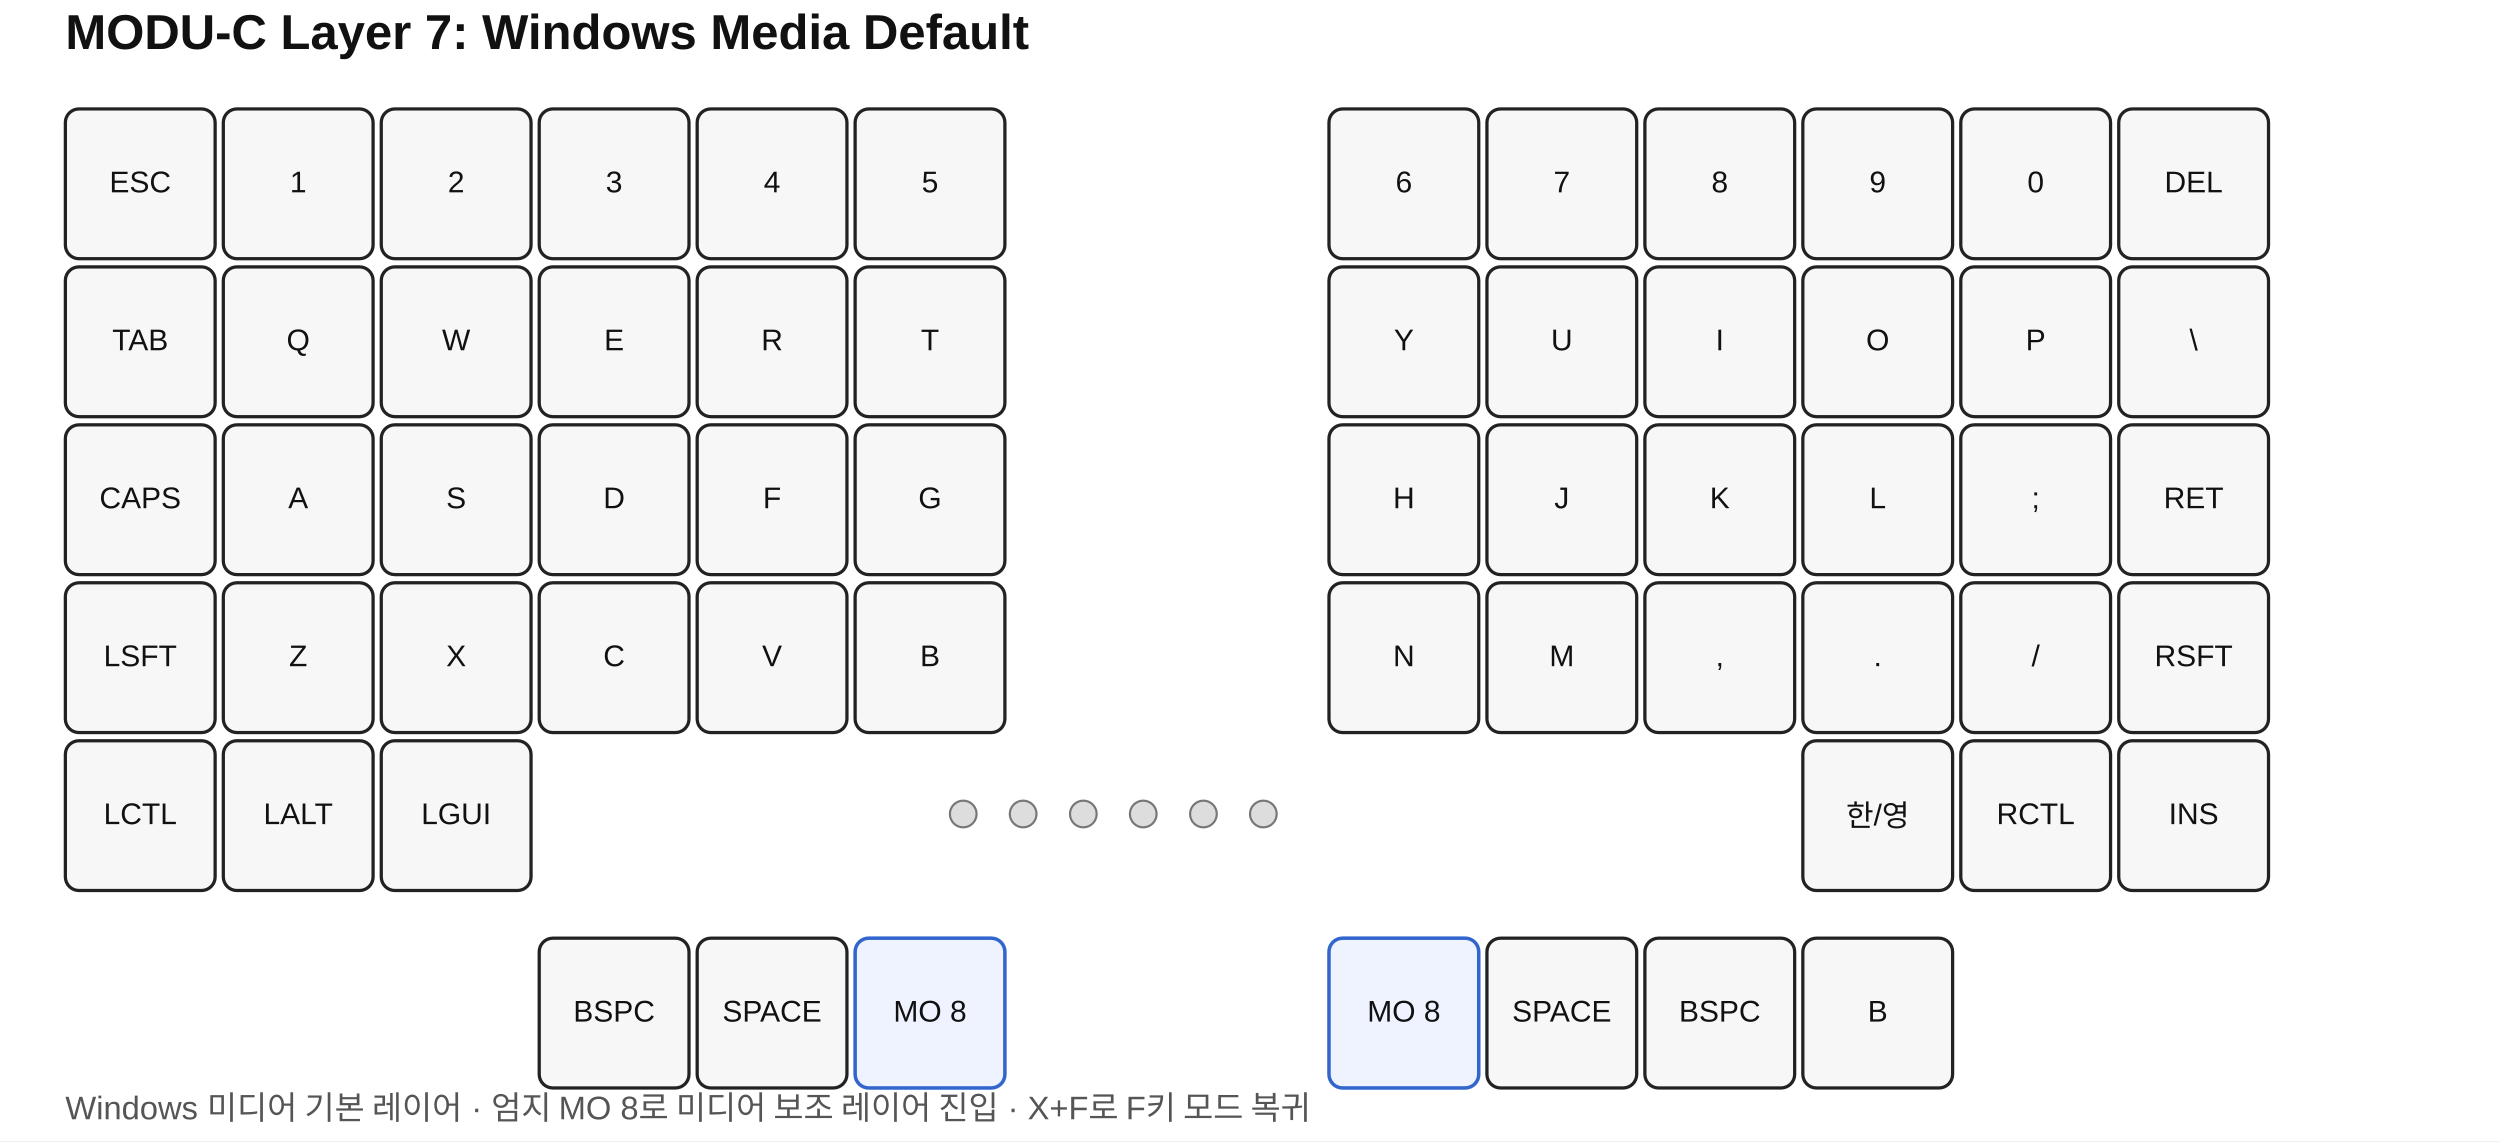
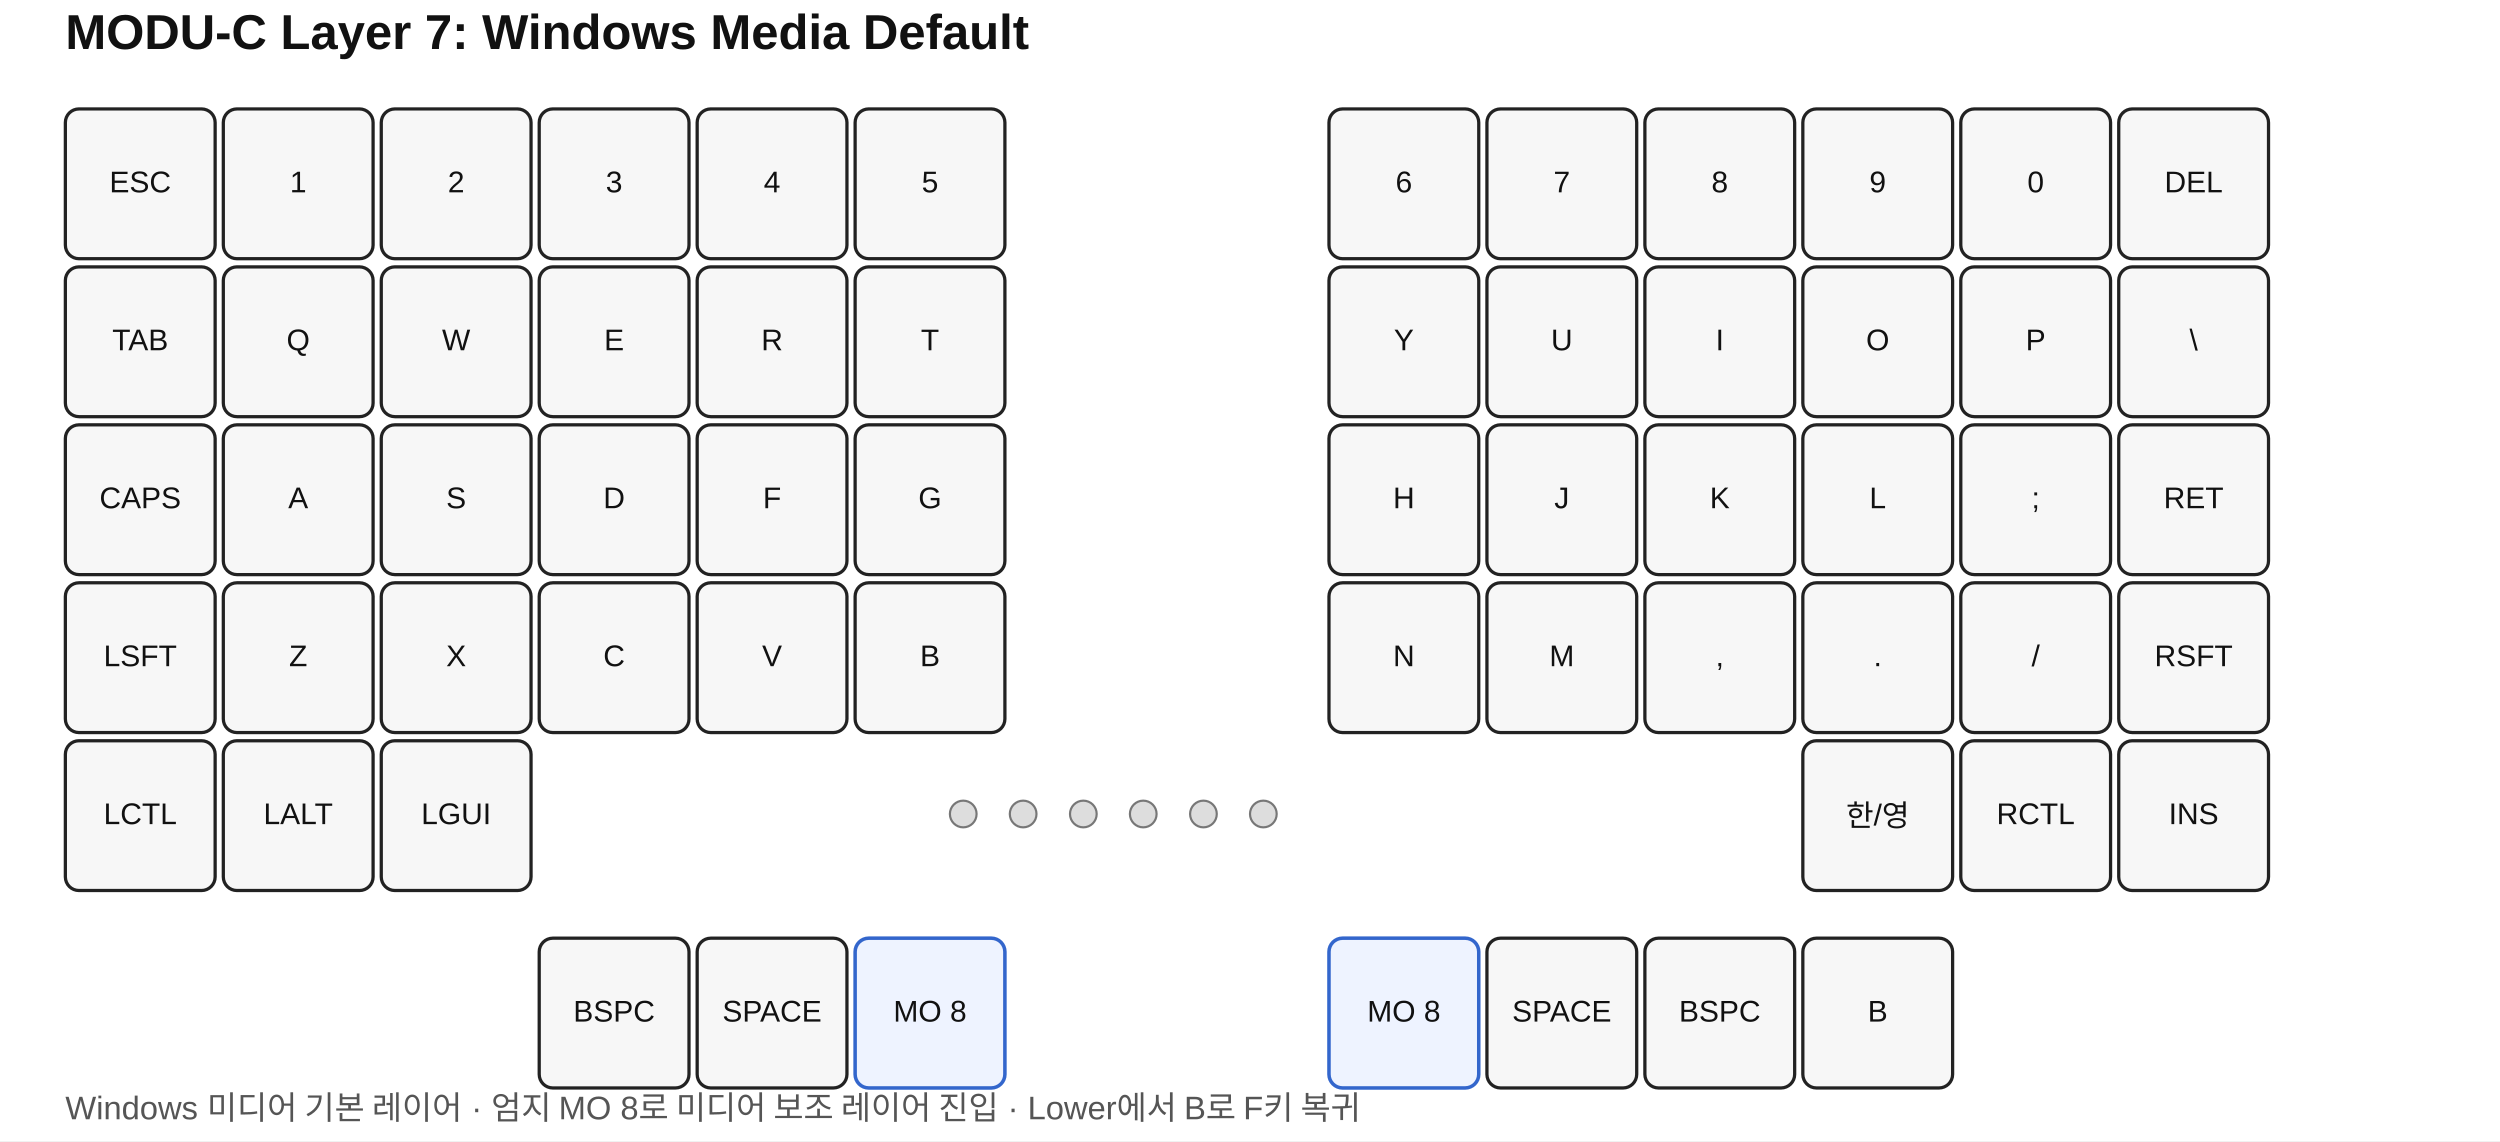
<svg xmlns="http://www.w3.org/2000/svg" width="918" height="419" viewBox="0 0 918 419">
  <rect width="100%" height="100%" fill="white" />
  <style>
text{font-family:Arial,sans-serif;fill:#111}
.key{fill:#f7f7f7;stroke:#222;stroke-width:1.2}
.trans{fill:#fcfcfc;stroke:#ccc;stroke-width:1;stroke-dasharray:3 3}
.mo{fill:#eef3ff;stroke:#3366cc;stroke-width:1.3}
.boot{fill:#ffeeee;stroke:#cc3333;stroke-width:1.3}
.none{fill:#ddd;stroke:#777;stroke-width:0.8}
.title{font-weight:700;font-size:18px}
.note{font-size:12px;fill:#555}
.label{font-size:11px;text-anchor:middle;dominant-baseline:middle}
.label-sm{font-size:9.5px;text-anchor:middle;dominant-baseline:middle}
.label-multi-1{font-size:10px;font-weight:700;text-anchor:middle;dominant-baseline:middle}
.label-multi-2{font-size:7.5px;text-anchor:middle;dominant-baseline:middle;fill:#444}
.label-trans{font-size:10px;text-anchor:middle;dominant-baseline:middle;fill:#aaa}
</style>
  <text x="24" y="18" class="title">MODU-C Layer 7: Windows Media Default</text>
  <rect class="key" x="24.0" y="40.0" width="55.0" height="55.0" rx="5" />
  <text class="label" x="51.5" y="67.5">ESC</text>
  <rect class="key" x="82.0" y="40.0" width="55.0" height="55.0" rx="5" />
  <text class="label" x="109.5" y="67.5">1</text>
  <rect class="key" x="140.0" y="40.0" width="55.0" height="55.0" rx="5" />
  <text class="label" x="167.5" y="67.5">2</text>
  <rect class="key" x="198.0" y="40.0" width="55.0" height="55.0" rx="5" />
  <text class="label" x="225.5" y="67.5">3</text>
  <rect class="key" x="256.0" y="40.0" width="55.0" height="55.0" rx="5" />
  <text class="label" x="283.5" y="67.5">4</text>
  <rect class="key" x="314.0" y="40.0" width="55.0" height="55.0" rx="5" />
  <text class="label" x="341.5" y="67.5">5</text>
  <rect class="key" x="488.0" y="40.0" width="55.0" height="55.0" rx="5" />
  <text class="label" x="515.5" y="67.5">6</text>
  <rect class="key" x="546.0" y="40.0" width="55.0" height="55.0" rx="5" />
  <text class="label" x="573.5" y="67.5">7</text>
  <rect class="key" x="604.0" y="40.0" width="55.0" height="55.0" rx="5" />
  <text class="label" x="631.5" y="67.5">8</text>
  <rect class="key" x="662.0" y="40.0" width="55.0" height="55.0" rx="5" />
  <text class="label" x="689.5" y="67.5">9</text>
  <rect class="key" x="720.0" y="40.0" width="55.0" height="55.0" rx="5" />
  <text class="label" x="747.5" y="67.5">0</text>
  <rect class="key" x="778.0" y="40.0" width="55.0" height="55.0" rx="5" />
  <text class="label" x="805.5" y="67.5">DEL</text>
  <rect class="key" x="24.0" y="98.0" width="55.0" height="55.0" rx="5" />
  <text class="label" x="51.5" y="125.5">TAB</text>
  <rect class="key" x="82.0" y="98.0" width="55.0" height="55.0" rx="5" />
  <text class="label" x="109.5" y="125.5">Q</text>
  <rect class="key" x="140.0" y="98.0" width="55.0" height="55.0" rx="5" />
  <text class="label" x="167.5" y="125.5">W</text>
  <rect class="key" x="198.0" y="98.0" width="55.0" height="55.0" rx="5" />
  <text class="label" x="225.5" y="125.5">E</text>
  <rect class="key" x="256.0" y="98.0" width="55.0" height="55.0" rx="5" />
  <text class="label" x="283.5" y="125.5">R</text>
  <rect class="key" x="314.0" y="98.0" width="55.0" height="55.0" rx="5" />
  <text class="label" x="341.5" y="125.5">T</text>
  <rect class="key" x="488.0" y="98.0" width="55.0" height="55.0" rx="5" />
  <text class="label" x="515.5" y="125.5">Y</text>
  <rect class="key" x="546.0" y="98.0" width="55.0" height="55.0" rx="5" />
  <text class="label" x="573.5" y="125.5">U</text>
  <rect class="key" x="604.0" y="98.0" width="55.0" height="55.0" rx="5" />
  <text class="label" x="631.5" y="125.5">I</text>
  <rect class="key" x="662.0" y="98.0" width="55.0" height="55.0" rx="5" />
  <text class="label" x="689.5" y="125.5">O</text>
  <rect class="key" x="720.0" y="98.0" width="55.0" height="55.0" rx="5" />
  <text class="label" x="747.5" y="125.5">P</text>
  <rect class="key" x="778.0" y="98.0" width="55.0" height="55.0" rx="5" />
  <text class="label" x="805.5" y="125.5">\</text>
  <rect class="key" x="24.0" y="156.0" width="55.0" height="55.0" rx="5" />
  <text class="label" x="51.5" y="183.5">CAPS</text>
  <rect class="key" x="82.0" y="156.0" width="55.0" height="55.0" rx="5" />
  <text class="label" x="109.5" y="183.5">A</text>
  <rect class="key" x="140.0" y="156.0" width="55.0" height="55.0" rx="5" />
  <text class="label" x="167.5" y="183.5">S</text>
  <rect class="key" x="198.0" y="156.0" width="55.0" height="55.0" rx="5" />
  <text class="label" x="225.5" y="183.5">D</text>
  <rect class="key" x="256.0" y="156.0" width="55.0" height="55.0" rx="5" />
  <text class="label" x="283.5" y="183.5">F</text>
  <rect class="key" x="314.0" y="156.0" width="55.0" height="55.0" rx="5" />
  <text class="label" x="341.5" y="183.5">G</text>
  <rect class="key" x="488.0" y="156.0" width="55.0" height="55.0" rx="5" />
  <text class="label" x="515.5" y="183.5">H</text>
  <rect class="key" x="546.0" y="156.0" width="55.0" height="55.0" rx="5" />
  <text class="label" x="573.5" y="183.5">J</text>
  <rect class="key" x="604.0" y="156.0" width="55.0" height="55.0" rx="5" />
  <text class="label" x="631.5" y="183.5">K</text>
  <rect class="key" x="662.0" y="156.0" width="55.0" height="55.0" rx="5" />
  <text class="label" x="689.5" y="183.5">L</text>
  <rect class="key" x="720.0" y="156.0" width="55.0" height="55.0" rx="5" />
  <text class="label" x="747.5" y="183.5">;</text>
  <rect class="key" x="778.0" y="156.0" width="55.0" height="55.0" rx="5" />
  <text class="label" x="805.5" y="183.5">RET</text>
  <rect class="key" x="24.0" y="214.0" width="55.0" height="55.0" rx="5" />
  <text class="label" x="51.5" y="241.5">LSFT</text>
  <rect class="key" x="82.0" y="214.0" width="55.0" height="55.0" rx="5" />
  <text class="label" x="109.5" y="241.5">Z</text>
  <rect class="key" x="140.0" y="214.0" width="55.0" height="55.0" rx="5" />
  <text class="label" x="167.5" y="241.5">X</text>
  <rect class="key" x="198.0" y="214.0" width="55.0" height="55.0" rx="5" />
  <text class="label" x="225.5" y="241.5">C</text>
  <rect class="key" x="256.0" y="214.0" width="55.0" height="55.0" rx="5" />
  <text class="label" x="283.5" y="241.5">V</text>
  <rect class="key" x="314.0" y="214.0" width="55.0" height="55.0" rx="5" />
  <text class="label" x="341.5" y="241.5">B</text>
  <rect class="key" x="488.0" y="214.0" width="55.0" height="55.0" rx="5" />
  <text class="label" x="515.5" y="241.5">N</text>
  <rect class="key" x="546.0" y="214.0" width="55.0" height="55.0" rx="5" />
  <text class="label" x="573.5" y="241.5">M</text>
  <rect class="key" x="604.0" y="214.0" width="55.0" height="55.0" rx="5" />
  <text class="label" x="631.5" y="241.5">,</text>
  <rect class="key" x="662.0" y="214.0" width="55.0" height="55.0" rx="5" />
  <text class="label" x="689.5" y="241.5">.</text>
  <rect class="key" x="720.0" y="214.0" width="55.0" height="55.0" rx="5" />
  <text class="label" x="747.5" y="241.5">/</text>
  <rect class="key" x="778.0" y="214.0" width="55.0" height="55.0" rx="5" />
  <text class="label" x="805.5" y="241.5">RSFT</text>
  <rect class="key" x="24.0" y="272.0" width="55.0" height="55.0" rx="5" />
  <text class="label" x="51.5" y="299.5">LCTL</text>
  <rect class="key" x="82.0" y="272.0" width="55.0" height="55.0" rx="5" />
  <text class="label" x="109.5" y="299.5">LALT</text>
  <rect class="key" x="140.0" y="272.0" width="55.0" height="55.0" rx="5" />
  <text class="label" x="167.5" y="299.5">LGUI</text>
  <rect class="none" x="348.8" y="294.0" width="9.8" height="9.8" rx="5" />
  <rect class="none" x="370.8" y="294.0" width="9.8" height="9.8" rx="5" />
  <rect class="none" x="392.9" y="294.0" width="9.8" height="9.8" rx="5" />
  <rect class="none" x="414.9" y="294.0" width="9.8" height="9.8" rx="5" />
  <rect class="none" x="437.0" y="294.0" width="9.8" height="9.8" rx="5" />
  <rect class="none" x="459.0" y="294.0" width="9.8" height="9.8" rx="5" />
  <rect class="key" x="662.0" y="272.0" width="55.0" height="55.0" rx="5" />
  <text class="label" x="689.5" y="299.5">한/영</text>
  <rect class="key" x="720.0" y="272.0" width="55.0" height="55.0" rx="5" />
  <text class="label" x="747.5" y="299.5">RCTL</text>
  <rect class="key" x="778.0" y="272.0" width="55.0" height="55.0" rx="5" />
  <text class="label" x="805.5" y="299.5">INS</text>
  <rect class="key" x="198.0" y="344.5" width="55.0" height="55.0" rx="5" />
  <text class="label" x="225.5" y="372.0">BSPC</text>
  <rect class="key" x="256.0" y="344.5" width="55.0" height="55.0" rx="5" />
  <text class="label" x="283.5" y="372.0">SPACE</text>
  <rect class="mo" x="314.0" y="344.5" width="55.0" height="55.0" rx="5" />
  <text class="label" x="341.5" y="372.0">MO 8</text>
  <rect class="mo" x="488.0" y="344.5" width="55.0" height="55.0" rx="5" />
  <text class="label" x="515.5" y="372.0">MO 8</text>
  <rect class="key" x="546.0" y="344.5" width="55.0" height="55.0" rx="5" />
  <text class="label" x="573.5" y="372.0">SPACE</text>
  <rect class="key" x="604.0" y="344.5" width="55.0" height="55.0" rx="5" />
  <text class="label" x="631.5" y="372.0">BSPC</text>
  <rect class="key" x="662.0" y="344.5" width="55.0" height="55.0" rx="5" />
  <text class="label" x="689.5" y="372.0">B</text>
-   <text x="24" y="411" class="note">Windows 미디어 기본 레이어 · 엄지 MO 8로 미디어 보조 레이어 진입 · X+F로 F키 모드 복귀</text>
+   <text x="24" y="411" class="note">Windows 미디어 기본 레이어 · 엄지 MO 8로 미디어 보조 레이어 진입 · Lower에서 B로 F키 복귀</text>
</svg>
